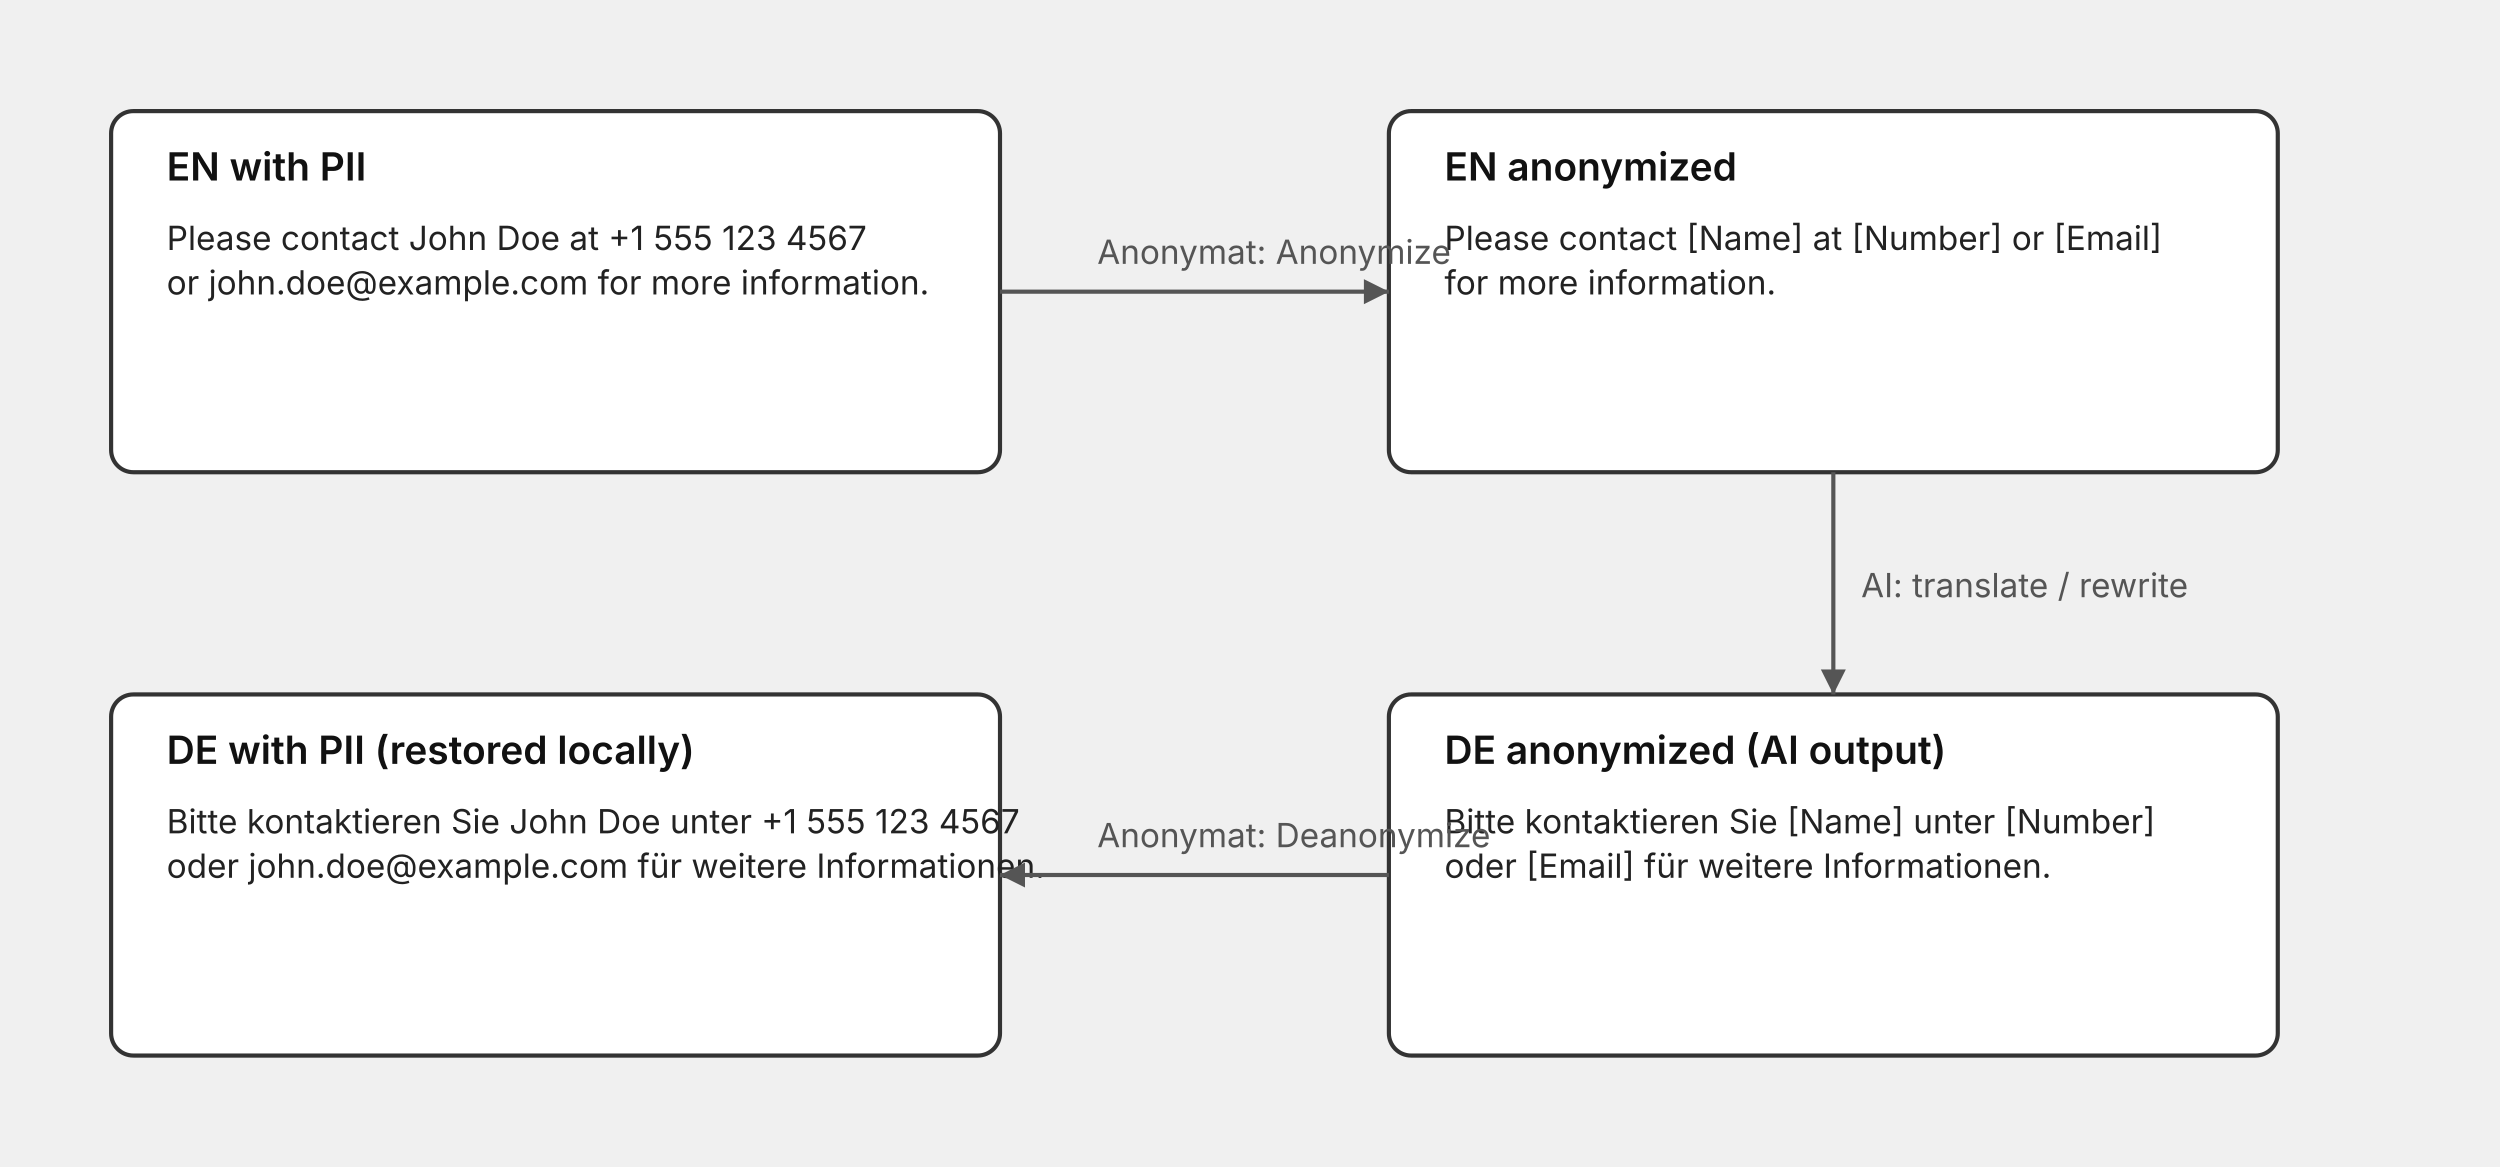
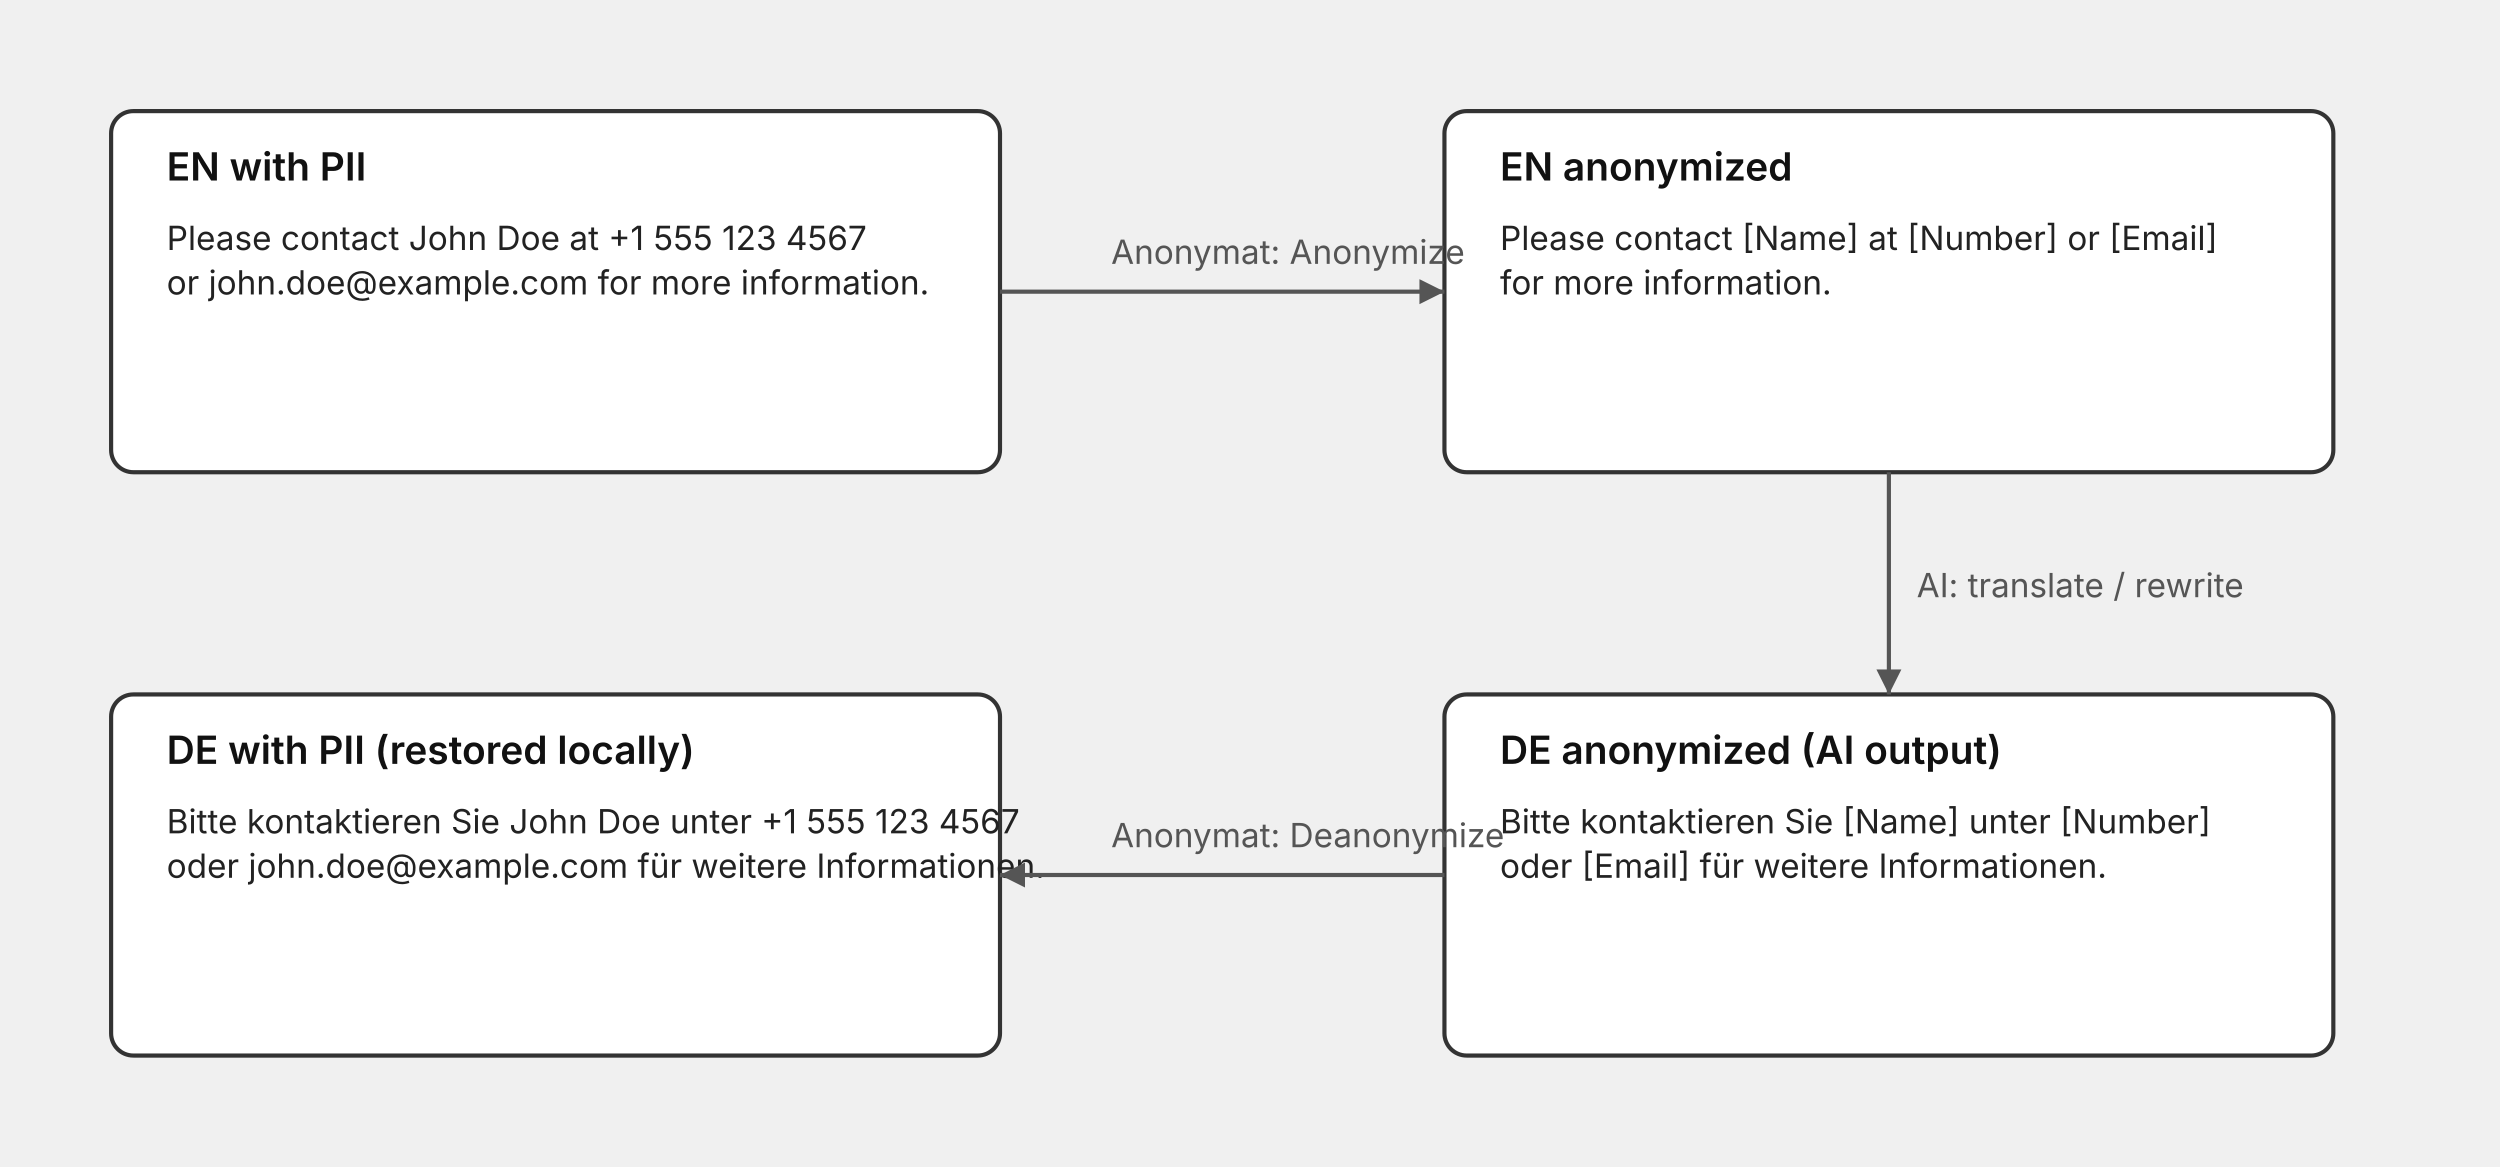
<svg xmlns="http://www.w3.org/2000/svg" width="900" height="420" viewBox="0 0 900 420" role="img" aria-labelledby="title desc">
  <style>
    .box {
      fill: #ffffff;
      stroke: #333333;
      stroke-width: 1.5;
      rx: 8;
      ry: 8;
    }
    .title {
      font-family: system-ui, -apple-system, BlinkMacSystemFont, "Segoe UI", sans-serif;
      font-weight: 600;
      font-size: 14px;
      fill: #111111;
    }
    .body {
      font-family: system-ui, -apple-system, BlinkMacSystemFont, "Segoe UI", sans-serif;
      font-size: 12px;
      fill: #222222;
    }
    .arrow {
      stroke: #555555;
      stroke-width: 1.5;
      fill: none;
      marker-end: url(#arrowhead);
    }
    .label {
      font-family: system-ui, -apple-system, BlinkMacSystemFont, "Segoe UI", sans-serif;
      font-size: 12px;
      fill: #555555;
    }
  </style>
  <defs>
    <marker id="arrowhead" markerWidth="8" markerHeight="8" refX="6" refY="3" orient="auto">
      <path d="M0,0 L6,3 L0,6 z" fill="#555555" />
    </marker>
  </defs>
  <rect class="box" x="40" y="40" width="320" height="130" />
  <text class="title" x="60" y="65">EN with PII</text>
  <text class="body" x="60" y="90">
    <tspan x="60" dy="0">Please contact John Doe at +1 555 123 4567</tspan>
    <tspan x="60" dy="16">or john.doe@example.com for more information.</tspan>
  </text>
-   <rect class="box" x="500" y="40" width="320" height="130" />
-   <text class="title" x="520" y="65">EN anonymized</text>
-   <text class="body" x="520" y="90">
-     <tspan x="520" dy="0">Please contact [Name] at [Number] or [Email]</tspan>
-     <tspan x="520" dy="16">for more information.</tspan>
+   <rect class="box" x="520" y="40" width="320" height="130" />
+   <text class="title" x="540" y="65">EN anonymized</text>
+   <text class="body" x="540" y="90">
+     <tspan x="540" dy="0">Please contact [Name] at [Number] or [Email]</tspan>
+     <tspan x="540" dy="16">for more information.</tspan>
  </text>
-   <rect class="box" x="500" y="250" width="320" height="130" />
-   <text class="title" x="520" y="275">DE anonymized (AI output)</text>
-   <text class="body" x="520" y="300">
-     <tspan x="520" dy="0">Bitte kontaktieren Sie [Name] unter [Number]</tspan>
-     <tspan x="520" dy="16">oder [Email] für weitere Informationen.</tspan>
+   <rect class="box" x="520" y="250" width="320" height="130" />
+   <text class="title" x="540" y="275">DE anonymized (AI output)</text>
+   <text class="body" x="540" y="300">
+     <tspan x="540" dy="0">Bitte kontaktieren Sie [Name] unter [Number]</tspan>
+     <tspan x="540" dy="16">oder [Email] für weitere Informationen.</tspan>
  </text>
  <rect class="box" x="40" y="250" width="320" height="130" />
  <text class="title" x="60" y="275">DE with PII (restored locally)</text>
  <text class="body" x="60" y="300">
    <tspan x="60" dy="0">Bitte kontaktieren Sie John Doe unter +1 555 123 4567</tspan>
    <tspan x="60" dy="16">oder john.doe@example.com für weitere Informationen.</tspan>
  </text>
-   <path class="arrow" d="M360,105 H500" />
-   <text class="label" x="395" y="95">Anonymat: Anonymize</text>
-   <path class="arrow" d="M660,170 V250" />
-   <text class="label" x="670" y="215">AI: translate / rewrite</text>
-   <path class="arrow" d="M500,315 H360" />
-   <text class="label" x="395" y="305">Anonymat: Deanonymize</text>
+   <path class="arrow" d="M360,105 H520" />
+   <text class="label" x="400" y="95">Anonymat: Anonymize</text>
+   <path class="arrow" d="M680,170 V250" />
+   <text class="label" x="690" y="215">AI: translate / rewrite</text>
+   <path class="arrow" d="M520,315 H360" />
+   <text class="label" x="400" y="305">Anonymat: Deanonymize</text>
</svg>
